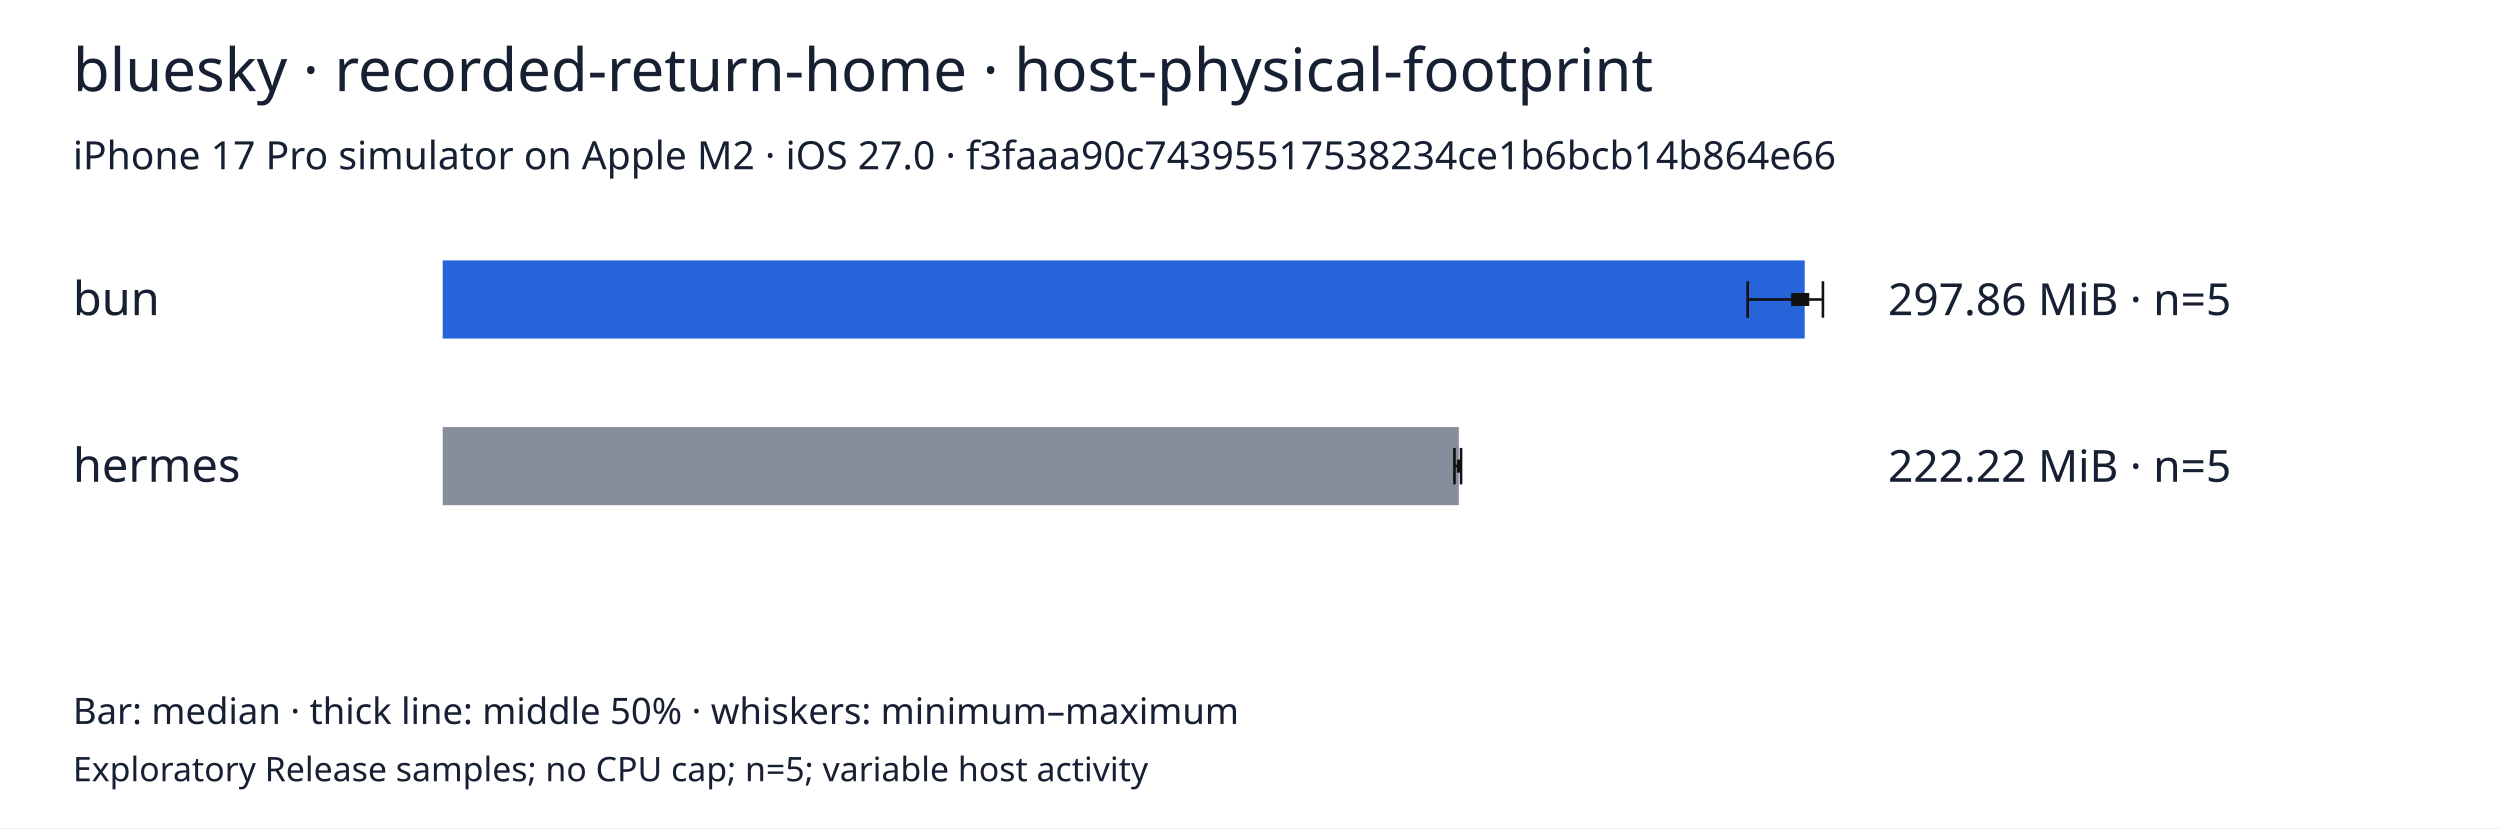
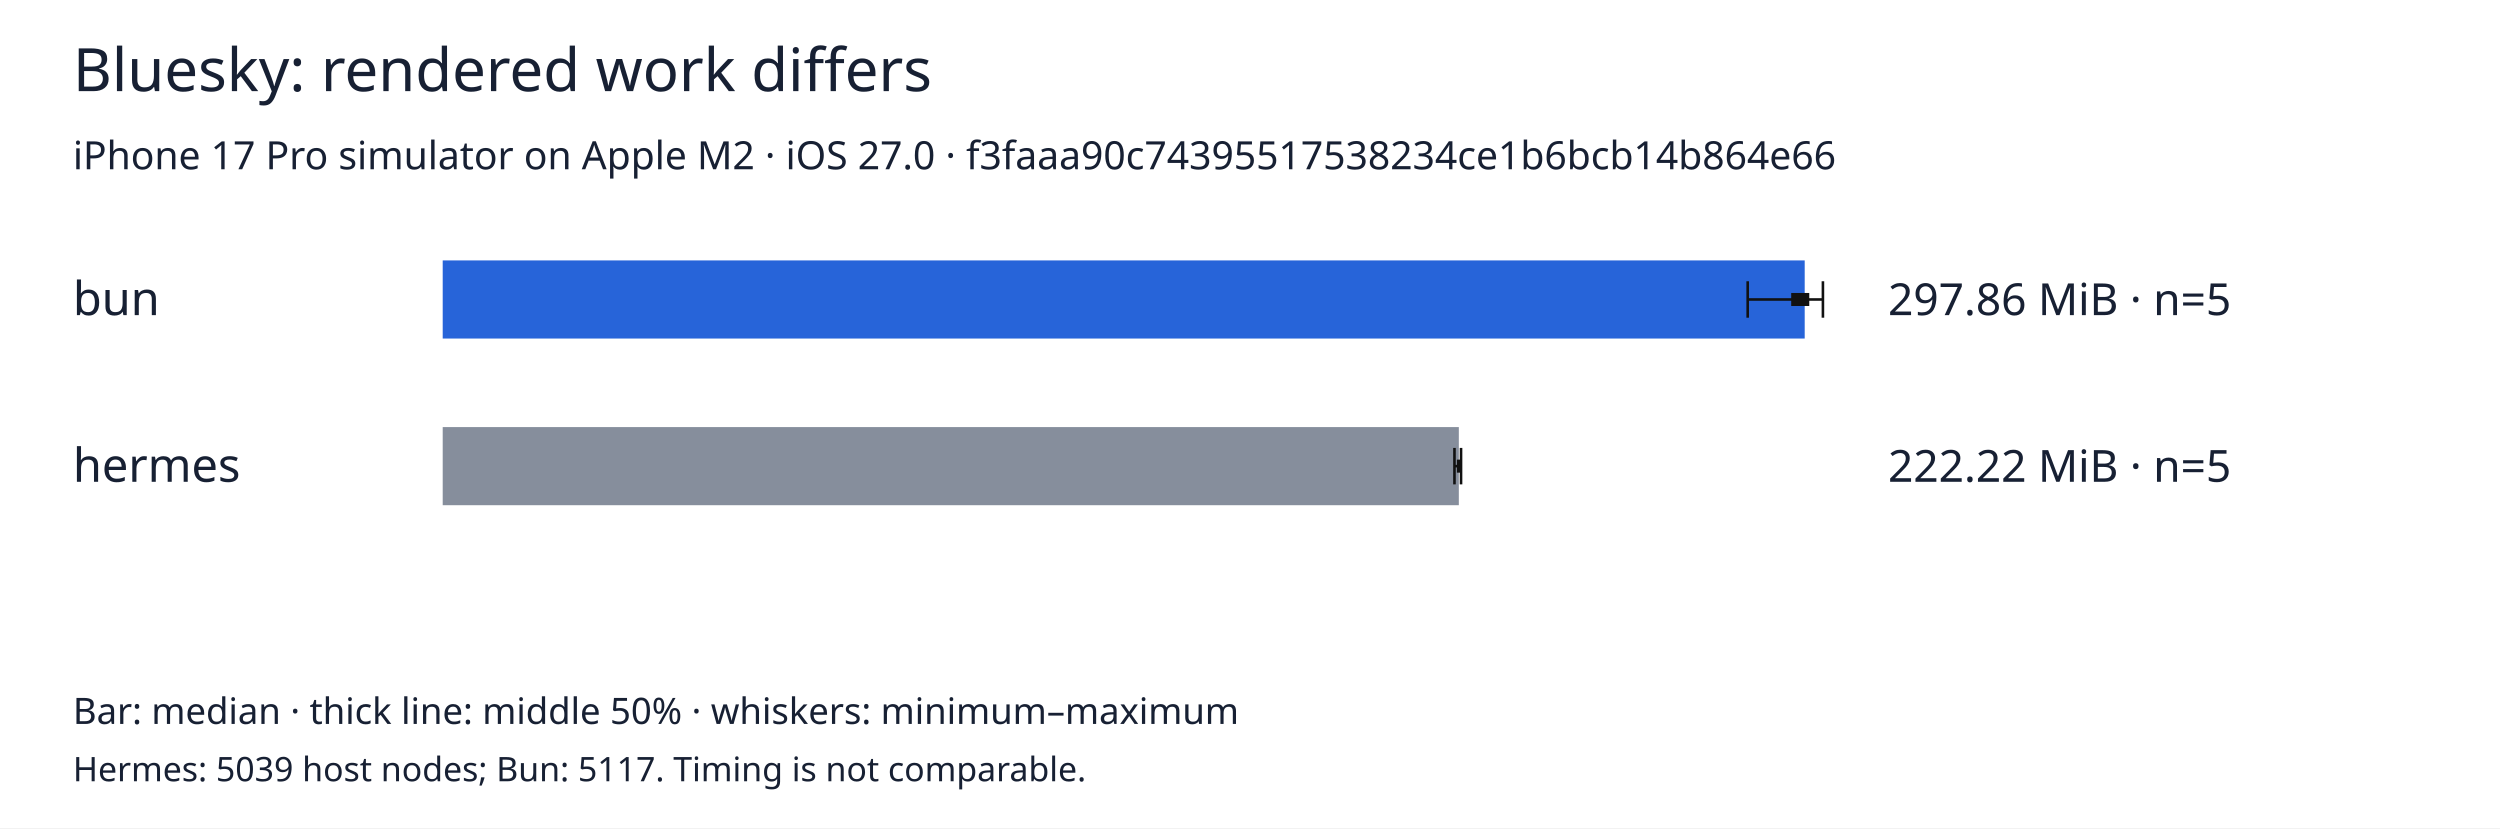
<svg xmlns="http://www.w3.org/2000/svg" width="960" height="318" viewBox="0 0 960 318">
  <rect width="100%" height="100%" fill="#fff" />
  <g font-family="system-ui, sans-serif" fill="#172033">
-     <text x="28" y="35" font-size="23">bluesky · recorded-return-home · host-physical-footprint</text>
+     <text x="28" y="35" font-size="23">Bluesky: rendered work differs</text>
    <text x="28" y="65" font-size="15">iPhone 17 Pro simulator on Apple M2 · iOS 27.0 · f3faaa90c74395517538234ce1b6bcb14b864e66</text>
    <text x="28" y="121" font-size="18">bun</text>
    <rect x="170" y="100" width="523.004" height="30" fill="#2764d9" />
    <path d="M671.111,115 H700 M671.111,108 V122 M700,108 V122" stroke="#111" fill="none" />
    <path d="M687.819,115 H694.76" stroke="#111" stroke-width="5" />
    <text x="725" y="121" font-size="17">297.86 MiB · n=5</text>
    <text x="28" y="185" font-size="18">hermes</text>
    <rect x="170" y="164" width="390.189" height="30" fill="#868e9c" />
    <path d="M558.515,179 H561.039 M558.515,172 V186 M561.039,172 V186" stroke="#111" fill="none" />
    <path d="M559.448,179 H561.012" stroke="#111" stroke-width="5" />
    <text x="725" y="185" font-size="17">222.22 MiB · n=5</text>
    <text x="28" y="278" font-size="14">Bar: median · thick line: middle 50% · whiskers: minimum–maximum</text>
-     <text x="28" y="300" font-size="13">Exploratory Release samples; no CPU cap; n=5; variable host activity</text>
+     <text x="28" y="300" font-size="13">Hermes: 5039 host nodes; Bun: 5117. Timing is not comparable.</text>
  </g>
</svg>
